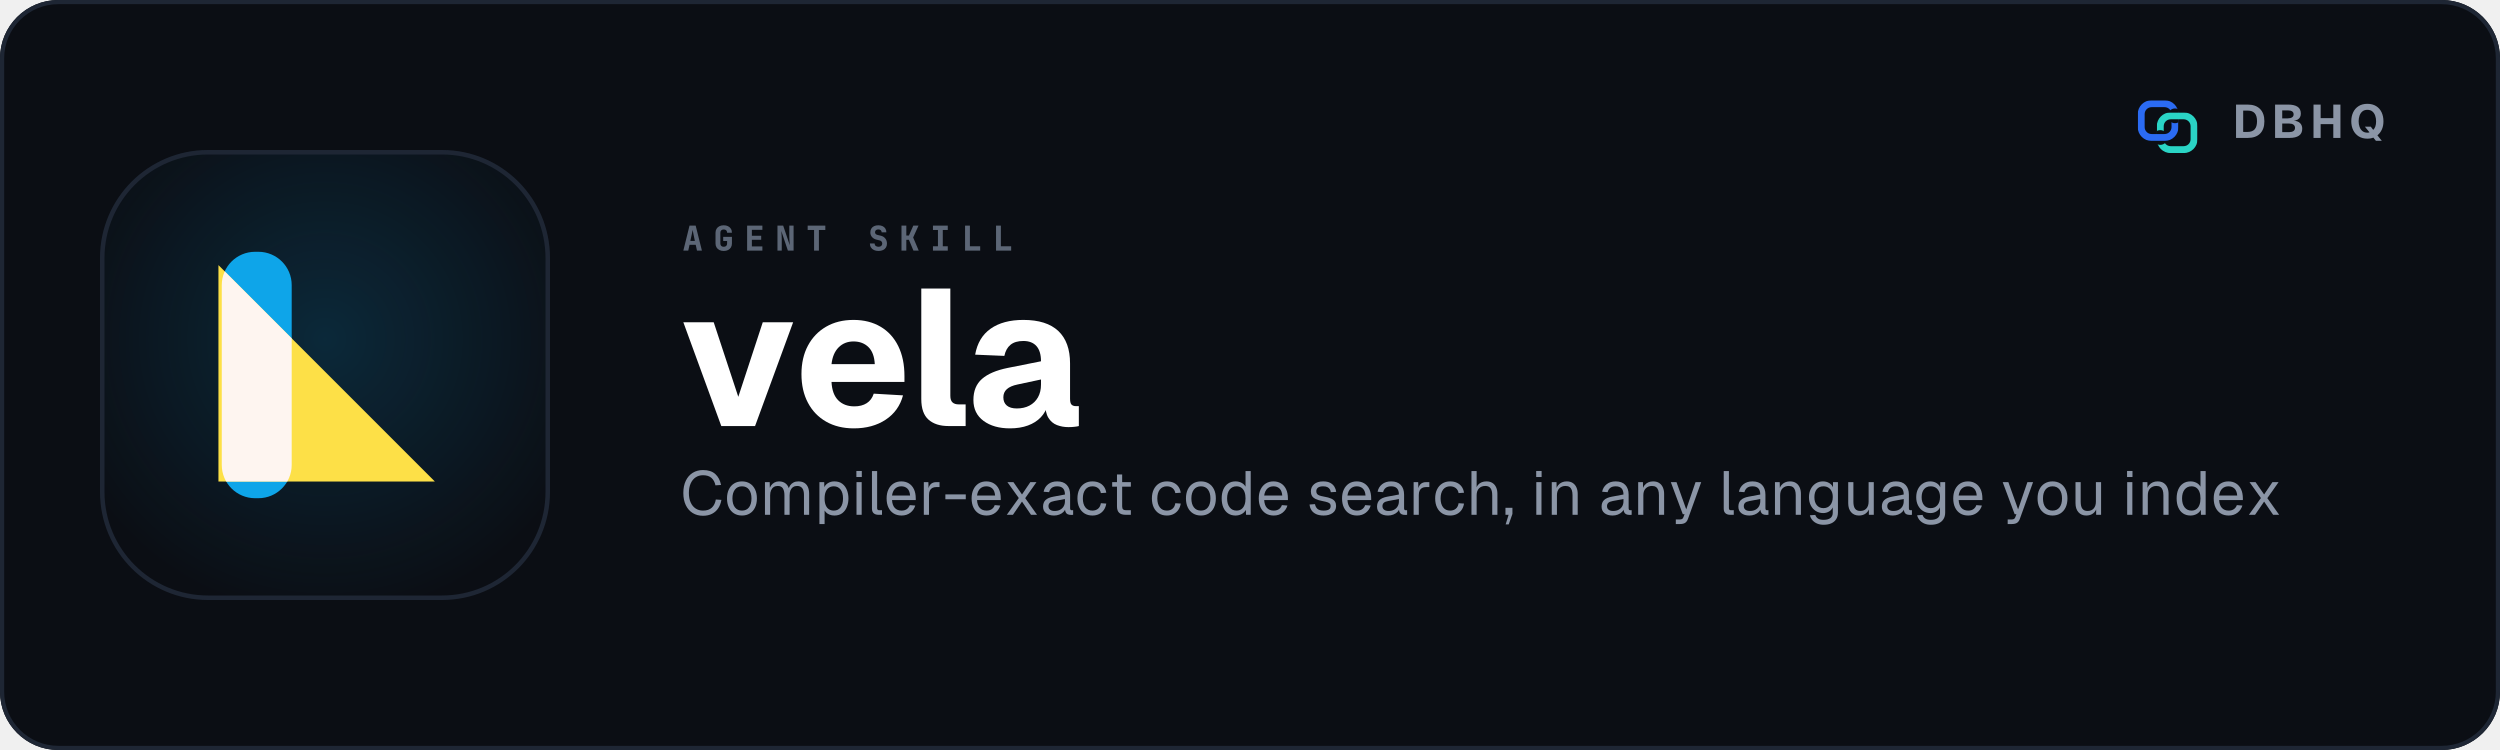
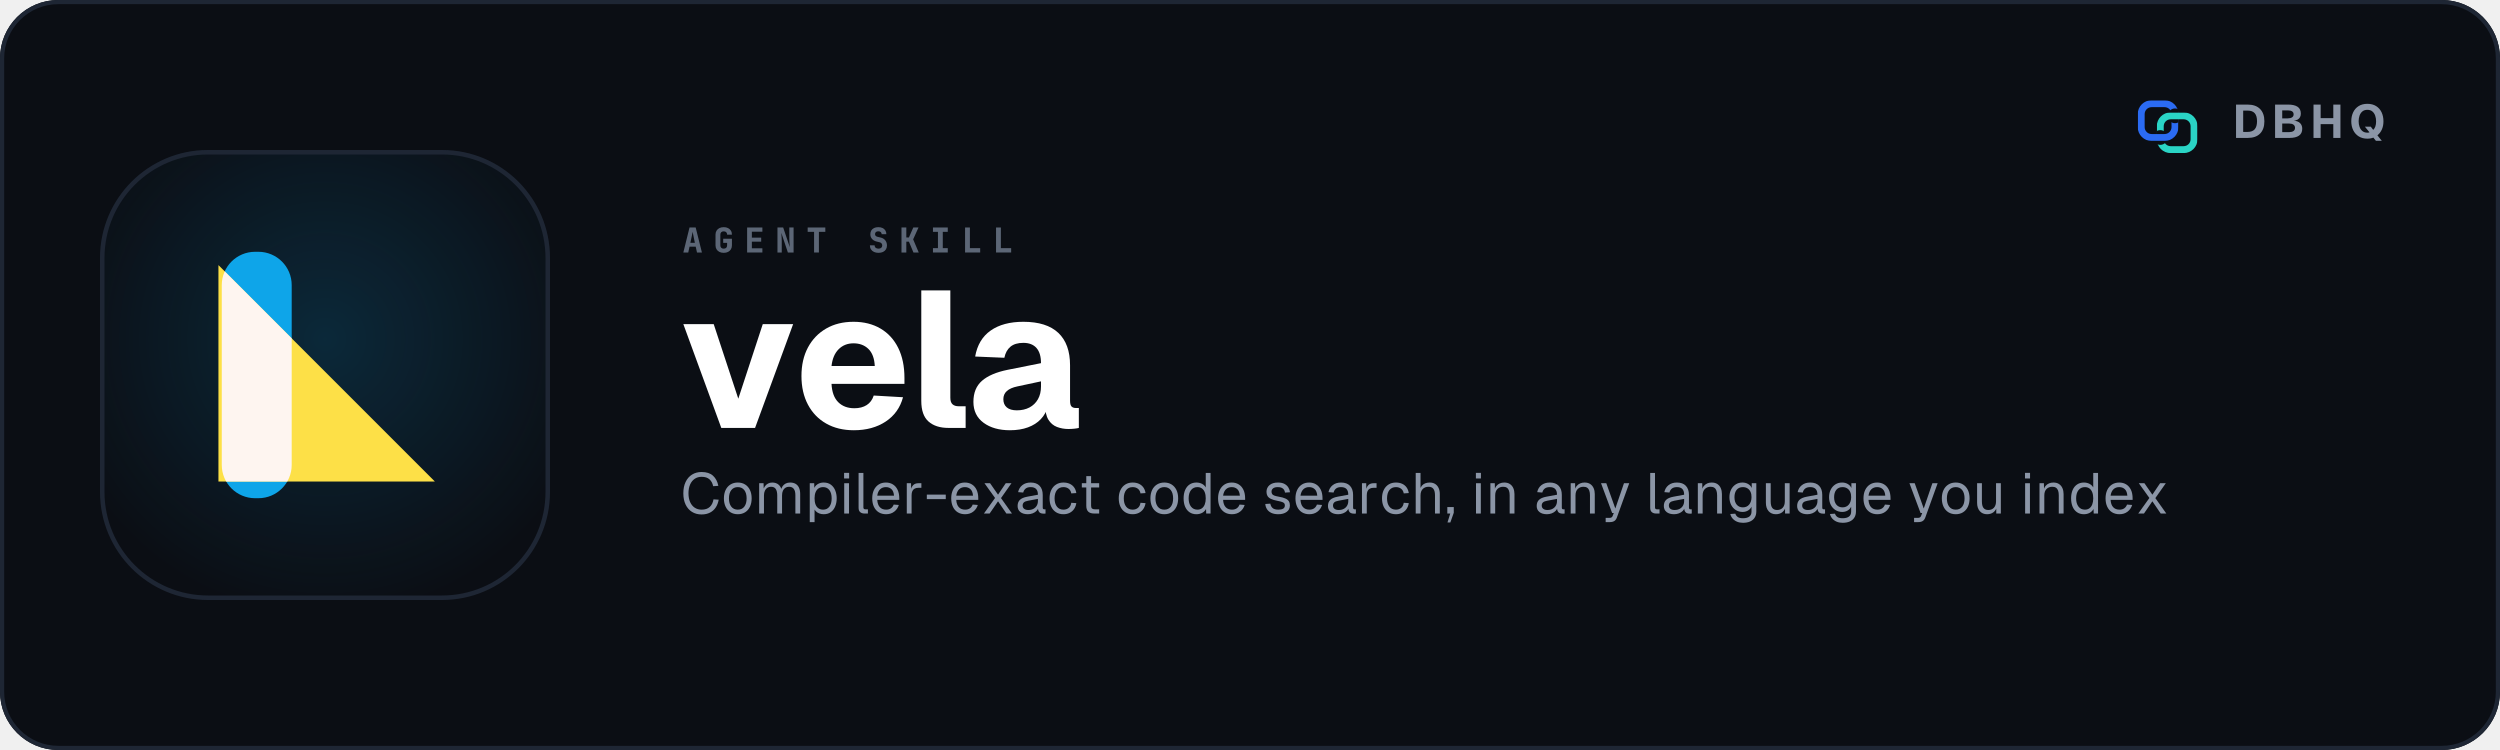
<svg xmlns="http://www.w3.org/2000/svg" viewBox="0 0 1200 360" width="1200" height="360">
  <path d="M28,0 H1172 A28,28 0 0 1 1200,28 V332 A28,28 0 0 1 1172,360 H28 A28,28 0 0 1 0,332 V28 A28,28 0 0 1 28,0 Z" fill="#0B0E14" />
  <path d="M28,1 H1172 A27,27 0 0 1 1199,28 V332 A27,27 0 0 1 1172,359 H28 A27,27 0 0 1 1,332 V28 A27,27 0 0 1 28,1 Z" fill="none" stroke="#1E2634" stroke-width="2" />
  <g transform="translate(48,72.0) scale(1.08)">
    <defs>
      <radialGradient id="bloom-872" cx="0.5" cy="0.42" r="0.62">
        <stop offset="0" stop-color="#0EA5E9" stop-opacity="0.174" />
        <stop offset="1" stop-color="#0EA5E9" stop-opacity="0" />
      </radialGradient>
    </defs>
    <path d="M48,0 H152 A48,48 0 0 1 200,48 V152 A48,48 0 0 1 152,200 H48 A48,48 0 0 1 0,152 V48 A48,48 0 0 1 48,0 Z" fill="#0B0E14" />
    <path d="M48,0 H152 A48,48 0 0 1 200,48 V152 A48,48 0 0 1 152,200 H48 A48,48 0 0 1 0,152 V48 A48,48 0 0 1 48,0 Z" fill="url(#bloom-872)" />
    <path d="M48,1 H152 A47,47 0 0 1 199,48 V152 A47,47 0 0 1 152,199 H48 A47,47 0 0 1 1,152 V48 A47,47 0 0 1 48,1 Z" fill="none" stroke="#1E2634" stroke-width="2" />
    <g transform="translate(26.0,26.0) scale(0.74)">
      <defs>
        <clipPath id="clip-872">
          <path d="M58,26 H60 A20,20 0 0 1 80,46 V154 A20,20 0 0 1 60,174 H58 A20,20 0 0 1 38,154 V46 A20,20 0 0 1 58,26 Z" fill="#000" />
        </clipPath>
      </defs>
      <g>
        <path d="M58,26 H60 A20,20 0 0 1 80,46 V154 A20,20 0 0 1 60,174 H58 A20,20 0 0 1 38,154 V46 A20,20 0 0 1 58,26 Z" fill="#0EA5E9" />
      </g>
      <path d="M36,34 L36,164 L166,164 Z" fill="#FDE047" />
      <g clip-path="url(#clip-872)">
        <path d="M36,34 L36,164 L166,164 Z" fill="#FEF5F0" />
      </g>
    </g>
  </g>
-   <g transform="translate(328,120.3)">
+   <g transform="translate(328,121.2)">
    <g fill="#5C6676" transform="translate(-0.473,0) scale(0.01644,-0.01644)">
      <g transform="translate(0.00,0)">
        <path d="M28.766 0 209.423 730H389.029L571.234 0H427.573L390.615 169.368H209.535L172.577 0ZM233.481 282.74H365.67L327.506 466.122Q319.151 508.038 311.425 546.367Q303.699 584.695 300 604.49Q296.301 584.695 289.425 546.791Q282.548 508.887 273.343 467.122Z" />
      </g>
      <g transform="translate(904.17,0)">
        <path d="M304.425 -10Q232.054 -10 178.034 17.123Q124.013 44.247 94.115 93.446Q64.218 142.644 64.218 208.494V521.506Q64.218 588.356 94.115 637.054Q124.013 685.753 178.034 712.877Q232.054 740 304.425 740Q376.795 740 430.316 712.801Q483.837 685.603 513.659 637.096Q543.481 588.59 543.481 521.506H402.519Q402.519 568.218 376.656 592.799Q350.793 617.381 303.842 617.381Q256.891 617.381 231.035 592.702Q205.18 568.023 205.18 521.657V208.494Q205.18 162.697 231.035 137.583Q256.891 112.468 303.842 112.468Q350.793 112.468 376.656 137.583Q402.519 162.697 402.519 208.494V281.314H288.494V401.535H543.481V208.494Q543.481 142.442 513.659 93.42Q483.837 44.397 430.316 17.199Q376.795 -10 304.425 -10Z" />
      </g>
      <g transform="translate(1808.33,0)">
        <path d="M83.013 0V730H528.494V607.23H221.276V433.891H493.494V316.519H221.276V122.77H528.494V0Z" />
      </g>
      <g transform="translate(2712.50,0)">
        <path d="M64.519 0V730H231.234L425.356 155.962Q422.506 191.154 418.732 237.847Q414.958 284.539 412.609 331.834Q410.26 379.129 410.26 413.43V730H535.481V0H368.766L176.494 574.038Q179.343 543.243 182.192 500.373Q185.042 457.503 187.391 413.181Q189.74 368.858 189.74 333.557V0Z" />
      </g>
      <g transform="translate(3616.67,0)">
        <path d="M229.519 0V602.984H42.26V730H557.74V602.984H370.481V0Z" />
      </g>
      <g transform="translate(4520.83,0)">
        <path d="" />
      </g>
      <g transform="translate(5425.00,0)">
        <path d="M302.301 -10Q226.356 -10 169.609 16.699Q112.862 43.397 81.814 92.596Q50.766 141.795 50.766 208.494H188.33Q188.33 164.481 219.261 138.475Q250.192 112.468 302.301 112.468Q353.26 112.468 382.191 137.851Q411.122 163.234 411.122 205.096Q411.122 238.054 392.293 263.76Q373.465 289.465 337.109 298.067L244.795 320.573Q161.356 340.573 112.513 397.17Q63.67 453.766 63.67 532.26Q63.67 596.205 91.793 642.753Q119.917 689.301 172.437 714.651Q224.958 740 296.151 740Q368.343 740 420.939 714.651Q473.535 689.301 502.659 642.828Q531.782 596.356 531.782 533.41H394.218Q394.218 573.218 367.862 596.224Q341.506 619.23 296.151 619.23Q251.644 619.23 226.289 596.649Q200.933 574.067 200.933 536.808Q200.933 506.151 219.46 486.569Q237.987 466.987 271.891 458.535L367.205 435.878Q451.247 416.728 500.24 354.433Q549.234 292.138 549.234 205.096Q549.234 140.247 519.186 91.548Q489.138 42.849 433.542 16.425Q377.946 -10 302.301 -10Z" />
      </g>
      <g transform="translate(6329.17,0)">
        <path d="M69.067 0V730H210.029V439.782H285.753L413.779 730H566.138L409.77 383.946L572.74 0H417.929L286.151 316.615H210.029V0Z" />
      </g>
      <g transform="translate(7233.33,0)">
        <path d="M83.766 0V127.016H229.368V602.984H83.766V730H516.234V602.984H370.632V127.016H516.234V0Z" />
      </g>
      <g transform="translate(8137.50,0)">
        <path d="M117.26 0V730H258.221V127.016H558.494V0Z" />
      </g>
      <g transform="translate(9041.67,0)">
        <path d="M117.26 0V730H258.221V127.016H558.494V0Z" />
      </g>
    </g>
  </g>
-   <g transform="translate(328,204.5)">
+   <g transform="translate(328,205.4)">
    <g fill="#FFFFFF" transform="translate(-1.934,0) scale(0.09296,-0.09296)">
      <g transform="translate(0.00,0)">
        <path d="M216.8 0 20.8 536H177.597L304.599 150.797L431 536H587.797L391.197 0Z" />
      </g>
      <g transform="translate(593.94,0)">
        <path d="M307.399 -12Q225.199 -12 164.4 22.6Q103.6 57.2 70.2 120.3Q36.8 183.4 36.8 268Q36.8 352.6 70.2 415.2Q103.6 477.8 164 512.9Q224.399 548 305.799 548Q385.599 548 444.898 513.1Q504.198 478.2 536.398 413.2Q568.598 348.2 568.598 258V227.6H191.998Q195.198 164.2 226.698 132.899Q258.198 101.599 309.799 101.599Q348 101.599 373.7 117.999Q399.4 134.399 410 167.2L561.198 158.4Q539.598 77.8 471.798 32.9Q403.999 -12 307.399 -12ZM191.998 319.6H415.4Q412.4 378.6 382.6 407.701Q352.8 436.801 305.799 436.801Q259.198 436.801 228.698 406.201Q198.198 375.6 191.998 319.6Z" />
      </g>
      <g transform="translate(1183.88,0)">
        <path d="M205.599 0Q140.4 0 103 33Q65.601 65.999 65.601 139.598V710H215.598V155.598Q215.598 132.398 226.798 122.098Q237.998 111.798 258.797 111.798H294.598V0Z" />
      </g>
      <g transform="translate(1481.82,0)">
        <path d="M225.4 -12Q141.6 -12 89.2 26.6Q36.8 65.2 36.8 134.4Q36.8 204.8 81.3 243.5Q125.8 282.2 213.4 300L385.801 334.4Q385.801 386.4 362.4 412.801Q339 439.201 294.599 439.201Q252.199 439.201 228.298 419.501Q204.398 399.801 196.598 362.2L45.8 368.6Q61.4 457.4 125.8 502.7Q190.2 548 294.599 548Q414.598 548 475.198 490.8Q535.798 433.6 535.798 323.6V141.199Q535.798 118.399 543.498 110.599Q551.198 102.799 566.198 102.799H581.198V0Q574.198 -2.2 558.598 -3.9Q542.999 -5.6 527.599 -5.6Q495.799 -5.6 468.199 5Q440.599 15.6 423.999 42.5Q407.4 69.4 407.4 118.4L419.8 108Q410.4 72.2 384.6 45Q358.8 17.8 318.5 2.9Q278.2 -12 225.4 -12ZM260.999 90.799Q298.399 90.799 326.3 105.599Q354.2 120.399 370 148.1Q385.801 175.8 385.801 214.4V240.401L264.198 214.4Q227.598 206.8 209.498 190.5Q191.398 174.2 191.398 148.4Q191.398 120.999 209.198 105.899Q226.998 90.799 260.999 90.799Z" />
      </g>
    </g>
  </g>
-   <g transform="translate(328,247.1)">
-     <g fill="#8B95A6" transform="translate(-1.331,0) scale(0.02958,-0.02958)">
+   <g transform="translate(328,246.5)">
+     <g fill="#8B95A6" transform="translate(-1.236,0) scale(0.02746,-0.02746)">
      <g transform="translate(0.00,0)">
        <path d="M364 -16Q269 -16 197.0 28.5Q125 73 85.0 156.0Q45 239 45 354Q45 469 85.0 552.5Q125 636 197.0 681.0Q269 726 364 726Q493 726 564.0 661.0Q635 596 657 484L566 478Q551 554 502.0 598.0Q453 642 364 642Q296 642 244.5 607.5Q193 573 164.0 508.5Q135 444 135 354Q135 264 164.0 200.0Q193 136 244.5 102.0Q296 68 364 68Q457 68 508.0 116.5Q559 165 572 248L663 242Q650 165 612.0 107.0Q574 49 511.5 16.5Q449 -16 364 -16Z" />
      </g>
-       <g transform="translate(709.76,0)">
+       <g transform="translate(710.28,0)">
        <path d="M287 -12Q214 -12 159.0 22.0Q104 56 74.0 118.5Q44 181 44 265Q44 350 74.0 412.0Q104 474 159.0 508.0Q214 542 287 542Q360 542 414.5 508.0Q469 474 499.0 412.0Q529 350 529 265Q529 181 499.0 118.5Q469 56 414.5 22.0Q360 -12 287 -12ZM287 68Q360 68 400.5 120.5Q441 173 441 265Q441 357 400.5 409.5Q360 462 287 462Q214 462 173.0 409.5Q132 357 132 265Q132 173 173.0 120.5Q214 68 287 68Z" />
      </g>
-       <g transform="translate(1289.52,0)">
+       <g transform="translate(1290.56,0)">
        <path d="M80 0V530H157L160 396L148 400Q157 444 179.5 475.5Q202 507 235.0 524.5Q268 542 308 542Q377 542 420.5 504.0Q464 466 475 398L459 399Q467 445 488.5 476.5Q510 508 544.0 525.0Q578 542 622 542Q679 542 718.0 518.5Q757 495 777.0 450.0Q797 405 797 341V0H713V323Q713 395 685.0 431.5Q657 468 602 468Q565 468 537.5 450.0Q510 432 495.0 398.5Q480 365 480 317V0H396V317Q396 388 371.0 428.0Q346 468 287 468Q250 468 222.5 450.0Q195 432 179.5 398.0Q164 364 164 317V0Z" />
      </g>
-       <g transform="translate(2173.29,0)">
+       <g transform="translate(2174.85,0)">
        <path d="M80 -150V530H158L160 416L148 422Q168 481 214.5 511.5Q261 542 322 542Q401 542 451.5 503.0Q502 464 526.5 401.0Q551 338 551 265Q551 192 526.5 129.0Q502 66 451.5 27.0Q401 -12 322 -12Q281 -12 245.5 2.0Q210 16 185.5 41.0Q161 66 152 100L164 114V-150ZM314 68Q383 68 423.0 120.0Q463 172 463 265Q463 358 423.0 410.0Q383 462 314 462Q268 462 234.5 440.0Q201 418 182.5 374.0Q164 330 164 265Q164 200 182.0 156.0Q200 112 234.0 90.0Q268 68 314 68Z" />
      </g>
-       <g transform="translate(2775.05,0)">
+       <g transform="translate(2777.13,0)">
        <path d="M80 0V530H164V0ZM78 613V711H166V613Z" />
      </g>
-       <g transform="translate(3025.81,0)">
+       <g transform="translate(3028.41,0)">
        <path d="M184 0Q138 0 109.0 24.0Q80 48 80 100V710H164V107Q164 91 172.5 82.5Q181 74 197 74H243V0Z" />
      </g>
-       <g transform="translate(3299.57,0)">
-         <path d="M287 -12Q212 -12 157.5 22.0Q103 56 73.5 118.5Q44 181 44 265Q44 349 73.5 411.0Q103 473 156.5 507.5Q210 542 283 542Q352 542 405.0 509.5Q458 477 487.5 415.0Q517 353 517 264V239H132Q137 154 177.5 111.0Q218 68 287 68Q339 68 372.5 92.5Q406 117 419 157L509 150Q488 79 429.5 33.5Q371 -12 287 -12ZM132 313H425Q419 390 380.5 426.0Q342 462 283 462Q222 462 182.5 424.5Q143 387 132 313Z" />
-       </g>
-       <g transform="translate(3867.33,0)">
+       <g transform="translate(3302.69,0)">
+         <path d="M287 -12Q212 -12 157.5 22.0Q103 56 73.5 118.5Q44 181 44 265Q44 349 73.5 411.0Q103 473 156.5 507.5Q210 542 283 542Q352 542 405.0 509.5Q458 477 487.5 415.0Q517 353 517 264V239H132Q137 154 177.5 111.0Q218 68 287 68Q339 68 372.5 92.5Q406 117 419 157L509 150Q488 79 429.5 33.5Q371 -12 287 -12ZM132 313H425Q419 390 380.5 426.0Q342 462 283 462Q222 462 182.5 424.5Q143 387 132 313Z" />
+       </g>
+       <g transform="translate(3870.97,0)">
        <path d="M80 0V530H154L158 396L150 399Q160 467 193.5 498.5Q227 530 283 530H335V450H284Q244 450 217.5 435.5Q191 421 177.5 392.5Q164 364 164 320V0Z" />
      </g>
-       <g transform="translate(4253.10,0)">
+       <g transform="translate(4257.26,0)">
        <path d="M44 252V331H375V252Z" />
      </g>
-       <g transform="translate(4678.86,0)">
-         <path d="M287 -12Q212 -12 157.5 22.0Q103 56 73.5 118.5Q44 181 44 265Q44 349 73.5 411.0Q103 473 156.5 507.5Q210 542 283 542Q352 542 405.0 509.5Q458 477 487.5 415.0Q517 353 517 264V239H132Q137 154 177.5 111.0Q218 68 287 68Q339 68 372.5 92.5Q406 117 419 157L509 150Q488 79 429.5 33.5Q371 -12 287 -12ZM132 313H425Q419 390 380.5 426.0Q342 462 283 462Q222 462 182.5 424.5Q143 387 132 313Z" />
-       </g>
-       <g transform="translate(5246.62,0)">
+       <g transform="translate(4683.54,0)">
+         <path d="M287 -12Q212 -12 157.5 22.0Q103 56 73.5 118.5Q44 181 44 265Q44 349 73.5 411.0Q103 473 156.5 507.5Q210 542 283 542Q352 542 405.0 509.5Q458 477 487.5 415.0Q517 353 517 264V239H132Q137 154 177.5 111.0Q218 68 287 68Q339 68 372.5 92.5Q406 117 419 157L509 150Q488 79 429.5 33.5Q371 -12 287 -12ZM132 313H425Q419 390 380.5 426.0Q342 462 283 462Q222 462 182.5 424.5Q143 387 132 313Z" />
+       </g>
+       <g transform="translate(5251.82,0)">
        <path d="M47 0 242 272 57 530H155L294 330L429 530H529L346 270L538 0H440L294 214L147 0Z" />
      </g>
-       <g transform="translate(5838.38,0)">
-         <path d="M223 -12Q141 -12 92.5 26.0Q44 64 44 132Q44 200 84.0 239.0Q124 278 211 294L399 329Q399 396 367.5 429.0Q336 462 273 462Q218 462 186.0 437.5Q154 413 142 367L53 374Q68 449 125.5 495.5Q183 542 273 542Q375 542 429.0 484.5Q483 427 483 326V107Q483 89 489.5 81.5Q496 74 511 74H532V0Q528 -1 519.0 -1.5Q510 -2 500 -2Q464 -2 441.5 9.5Q419 21 409.0 45.5Q399 70 399 110L409 108Q402 74 375.0 46.5Q348 19 308.0 3.5Q268 -12 223 -12ZM231 62Q284 62 321.5 82.5Q359 103 379.0 138.5Q399 174 399 218V256L227 224Q173 214 152.5 193.5Q132 173 132 140Q132 103 158.5 82.5Q185 62 231 62Z" />
-       </g>
-       <g transform="translate(6396.14,0)">
+       <g transform="translate(5844.10,0)">
+         <path d="M223 -12Q141 -12 92.5 26.0Q44 64 44 132Q44 200 84.0 239.0Q124 278 211 294L399 329Q399 396 367.5 429.0Q336 462 273 462Q218 462 186.0 437.5Q154 413 142 367L53 374Q68 449 125.5 495.5Q183 542 273 542Q375 542 429.0 484.5Q483 427 483 326V107Q483 89 489.5 81.5Q496 74 511 74H532V0Q528 -1 519.0 -1.5Q510 -2 500 -2Q464 -2 441.5 9.5Q419 21 409.0 45.5Q399 70 399 110L409 108Q402 74 375.0 46.5Q348 19 308.0 3.5Q268 -12 223 -12ZM231 62Q284 62 321.5 82.5Q359 103 379.0 138.5Q399 174 399 218V256L227 224Q173 214 152.5 193.5Q132 173 132 140Q132 103 158.5 82.5Q185 62 231 62Z" />
+       </g>
+       <g transform="translate(6402.38,0)">
        <path d="M287 -12Q213 -12 158.5 22.0Q104 56 74.0 118.5Q44 181 44 265Q44 349 74.0 411.0Q104 473 158.5 507.5Q213 542 287 542Q348 542 395.5 520.5Q443 499 473.0 458.0Q503 417 512 358L424 352Q415 405 378.0 433.5Q341 462 287 462Q214 462 173.0 409.5Q132 357 132 265Q132 173 173.0 120.5Q214 68 287 68Q341 68 378.0 98.0Q415 128 424 188L512 182Q503 123 473.0 79.5Q443 36 395.5 12.0Q348 -12 287 -12Z" />
      </g>
-       <g transform="translate(6948.90,0)">
+       <g transform="translate(6955.67,0)">
        <path d="M274 0Q202 0 167.5 33.0Q133 66 133 136V654H217V138Q217 102 233.0 88.0Q249 74 282 74H358V0ZM55 456V530H358V456Z" />
      </g>
-       <g transform="translate(7347.67,0)">
-         <path d="" />
-       </g>
-       <g transform="translate(7604.43,0)">
+       <g transform="translate(7354.95,0)">
+         <path d="" />
+       </g>
+       <g transform="translate(7612.23,0)">
        <path d="M287 -12Q213 -12 158.5 22.0Q104 56 74.0 118.5Q44 181 44 265Q44 349 74.0 411.0Q104 473 158.5 507.5Q213 542 287 542Q348 542 395.5 520.5Q443 499 473.0 458.0Q503 417 512 358L424 352Q415 405 378.0 433.5Q341 462 287 462Q214 462 173.0 409.5Q132 357 132 265Q132 173 173.0 120.5Q214 68 287 68Q341 68 378.0 98.0Q415 128 424 188L512 182Q503 123 473.0 79.5Q443 36 395.5 12.0Q348 -12 287 -12Z" />
      </g>
-       <g transform="translate(8157.19,0)">
+       <g transform="translate(8165.51,0)">
        <path d="M287 -12Q214 -12 159.0 22.0Q104 56 74.0 118.5Q44 181 44 265Q44 350 74.0 412.0Q104 474 159.0 508.0Q214 542 287 542Q360 542 414.5 508.0Q469 474 499.0 412.0Q529 350 529 265Q529 181 499.0 118.5Q469 56 414.5 22.0Q360 -12 287 -12ZM287 68Q360 68 400.5 120.5Q441 173 441 265Q441 357 400.5 409.5Q360 462 287 462Q214 462 173.0 409.5Q132 357 132 265Q132 173 173.0 120.5Q214 68 287 68Z" />
      </g>
-       <g transform="translate(8736.95,0)">
+       <g transform="translate(8745.79,0)">
        <path d="M268 -12Q199 -12 148.5 22.0Q98 56 71.0 118.0Q44 180 44 265Q44 350 71.0 412.0Q98 474 148.5 508.0Q199 542 268 542Q321 542 365.0 519.5Q409 497 431 456V710H515V0H439L436 80Q414 37 369.0 12.5Q324 -12 268 -12ZM285 68Q332 68 364.5 92.0Q397 116 414.0 160.5Q431 205 431 265Q431 327 414.0 371.0Q397 415 364.5 438.5Q332 462 285 462Q215 462 173.5 409.5Q132 357 132 265Q132 174 173.5 121.0Q215 68 285 68Z" />
      </g>
-       <g transform="translate(9338.71,0)">
-         <path d="M287 -12Q212 -12 157.5 22.0Q103 56 73.5 118.5Q44 181 44 265Q44 349 73.5 411.0Q103 473 156.5 507.5Q210 542 283 542Q352 542 405.0 509.5Q458 477 487.5 415.0Q517 353 517 264V239H132Q137 154 177.5 111.0Q218 68 287 68Q339 68 372.5 92.5Q406 117 419 157L509 150Q488 79 429.5 33.5Q371 -12 287 -12ZM132 313H425Q419 390 380.5 426.0Q342 462 283 462Q222 462 182.5 424.5Q143 387 132 313Z" />
-       </g>
-       <g transform="translate(9906.48,0)">
-         <path d="" />
-       </g>
-       <g transform="translate(10163.24,0)">
+       <g transform="translate(9348.08,0)">
+         <path d="M287 -12Q212 -12 157.5 22.0Q103 56 73.5 118.5Q44 181 44 265Q44 349 73.5 411.0Q103 473 156.5 507.5Q210 542 283 542Q352 542 405.0 509.5Q458 477 487.5 415.0Q517 353 517 264V239H132Q137 154 177.5 111.0Q218 68 287 68Q339 68 372.5 92.5Q406 117 419 157L509 150Q488 79 429.5 33.5Q371 -12 287 -12ZM132 313H425Q419 390 380.5 426.0Q342 462 283 462Q222 462 182.5 424.5Q143 387 132 313Z" />
+       </g>
+       <g transform="translate(9916.36,0)">
+         <path d="" />
+       </g>
+       <g transform="translate(10173.64,0)">
        <path d="M273 -12Q200 -12 150.5 11.0Q101 34 74.5 74.5Q48 115 44 167L132 173Q140 125 171.5 96.5Q203 68 273 68Q327 68 356.5 85.5Q386 103 386 142Q386 163 376.5 177.0Q367 191 339.0 201.5Q311 212 257 222Q183 236 141.0 257.0Q99 278 82.0 308.0Q65 338 65 380Q65 451 117.5 496.5Q170 542 266 542Q336 542 380.5 517.5Q425 493 448.0 454.0Q471 415 476 372L388 366Q386 391 373.0 413.0Q360 435 334.0 448.5Q308 462 264 462Q207 462 180.0 440.0Q153 418 153 384Q153 358 163.5 341.5Q174 325 200.5 314.5Q227 304 273 296Q351 283 395.0 263.0Q439 243 456.5 213.5Q474 184 474 142Q474 69 417.5 28.5Q361 -12 273 -12Z" />
      </g>
-       <g transform="translate(10690.00,0)">
-         <path d="M287 -12Q212 -12 157.5 22.0Q103 56 73.5 118.5Q44 181 44 265Q44 349 73.5 411.0Q103 473 156.5 507.5Q210 542 283 542Q352 542 405.0 509.5Q458 477 487.5 415.0Q517 353 517 264V239H132Q137 154 177.5 111.0Q218 68 287 68Q339 68 372.5 92.5Q406 117 419 157L509 150Q488 79 429.5 33.5Q371 -12 287 -12ZM132 313H425Q419 390 380.5 426.0Q342 462 283 462Q222 462 182.5 424.5Q143 387 132 313Z" />
-       </g>
-       <g transform="translate(11257.76,0)">
-         <path d="M223 -12Q141 -12 92.5 26.0Q44 64 44 132Q44 200 84.0 239.0Q124 278 211 294L399 329Q399 396 367.5 429.0Q336 462 273 462Q218 462 186.0 437.5Q154 413 142 367L53 374Q68 449 125.5 495.5Q183 542 273 542Q375 542 429.0 484.5Q483 427 483 326V107Q483 89 489.5 81.5Q496 74 511 74H532V0Q528 -1 519.0 -1.5Q510 -2 500 -2Q464 -2 441.5 9.5Q419 21 409.0 45.5Q399 70 399 110L409 108Q402 74 375.0 46.5Q348 19 308.0 3.5Q268 -12 223 -12ZM231 62Q284 62 321.5 82.5Q359 103 379.0 138.5Q399 174 399 218V256L227 224Q173 214 152.5 193.5Q132 173 132 140Q132 103 158.5 82.5Q185 62 231 62Z" />
-       </g>
-       <g transform="translate(11815.52,0)">
+       <g transform="translate(10700.92,0)">
+         <path d="M287 -12Q212 -12 157.5 22.0Q103 56 73.5 118.5Q44 181 44 265Q44 349 73.5 411.0Q103 473 156.5 507.5Q210 542 283 542Q352 542 405.0 509.5Q458 477 487.5 415.0Q517 353 517 264V239H132Q137 154 177.5 111.0Q218 68 287 68Q339 68 372.5 92.5Q406 117 419 157L509 150Q488 79 429.5 33.5Q371 -12 287 -12ZM132 313H425Q419 390 380.5 426.0Q342 462 283 462Q222 462 182.5 424.5Q143 387 132 313Z" />
+       </g>
+       <g transform="translate(11269.21,0)">
+         <path d="M223 -12Q141 -12 92.5 26.0Q44 64 44 132Q44 200 84.0 239.0Q124 278 211 294L399 329Q399 396 367.5 429.0Q336 462 273 462Q218 462 186.0 437.5Q154 413 142 367L53 374Q68 449 125.5 495.5Q183 542 273 542Q375 542 429.0 484.5Q483 427 483 326V107Q483 89 489.5 81.5Q496 74 511 74H532V0Q528 -1 519.0 -1.5Q510 -2 500 -2Q464 -2 441.5 9.5Q419 21 409.0 45.5Q399 70 399 110L409 108Q402 74 375.0 46.5Q348 19 308.0 3.5Q268 -12 223 -12ZM231 62Q284 62 321.5 82.5Q359 103 379.0 138.5Q399 174 399 218V256L227 224Q173 214 152.5 193.5Q132 173 132 140Q132 103 158.5 82.5Q185 62 231 62Z" />
+       </g>
+       <g transform="translate(11827.49,0)">
        <path d="M80 0V530H154L158 396L150 399Q160 467 193.5 498.5Q227 530 283 530H335V450H284Q244 450 217.5 435.5Q191 421 177.5 392.5Q164 364 164 320V0Z" />
      </g>
-       <g transform="translate(12201.29,0)">
+       <g transform="translate(12213.77,0)">
        <path d="M287 -12Q213 -12 158.5 22.0Q104 56 74.0 118.5Q44 181 44 265Q44 349 74.0 411.0Q104 473 158.5 507.5Q213 542 287 542Q348 542 395.5 520.5Q443 499 473.0 458.0Q503 417 512 358L424 352Q415 405 378.0 433.5Q341 462 287 462Q214 462 173.0 409.5Q132 357 132 265Q132 173 173.0 120.5Q214 68 287 68Q341 68 378.0 98.0Q415 128 424 188L512 182Q503 123 473.0 79.5Q443 36 395.5 12.0Q348 -12 287 -12Z" />
      </g>
-       <g transform="translate(12754.05,0)">
+       <g transform="translate(12767.05,0)">
        <path d="M80 0V710H164V413L154 415Q164 459 188.0 487.0Q212 515 247.0 528.5Q282 542 324 542Q381 542 420.5 516.5Q460 491 480.5 445.5Q501 400 501 341V0H417V317Q417 394 389.5 431.0Q362 468 306 468Q242 468 203.0 429.0Q164 390 164 316V0Z" />
      </g>
-       <g transform="translate(13341.81,0)">
+       <g transform="translate(13355.33,0)">
        <path d="M47 -156 95 0H44V113H157V14L97 -156Z" />
      </g>
-       <g transform="translate(13549.57,0)">
-         <path d="" />
-       </g>
-       <g transform="translate(13806.33,0)">
+       <g transform="translate(13563.62,0)">
+         <path d="" />
+       </g>
+       <g transform="translate(13820.90,0)">
        <path d="M80 0V530H164V0ZM78 613V711H166V613Z" />
      </g>
-       <g transform="translate(14057.10,0)">
-         <path d="M80 0V530H157L160 395L150 404Q160 451 185.0 481.5Q210 512 245.5 527.0Q281 542 322 542Q383 542 422.5 515.0Q462 488 481.5 442.5Q501 397 501 341V0H417V317Q417 366 405.5 399.5Q394 433 369.0 450.5Q344 468 304 468Q243 468 203.5 429.5Q164 391 164 317V0Z" />
-       </g>
-       <g transform="translate(14644.86,0)">
-         <path d="" />
-       </g>
-       <g transform="translate(14901.62,0)">
-         <path d="M223 -12Q141 -12 92.5 26.0Q44 64 44 132Q44 200 84.0 239.0Q124 278 211 294L399 329Q399 396 367.5 429.0Q336 462 273 462Q218 462 186.0 437.5Q154 413 142 367L53 374Q68 449 125.5 495.5Q183 542 273 542Q375 542 429.0 484.5Q483 427 483 326V107Q483 89 489.5 81.5Q496 74 511 74H532V0Q528 -1 519.0 -1.5Q510 -2 500 -2Q464 -2 441.5 9.5Q419 21 409.0 45.5Q399 70 399 110L409 108Q402 74 375.0 46.5Q348 19 308.0 3.5Q268 -12 223 -12ZM231 62Q284 62 321.5 82.5Q359 103 379.0 138.5Q399 174 399 218V256L227 224Q173 214 152.5 193.5Q132 173 132 140Q132 103 158.5 82.5Q185 62 231 62Z" />
-       </g>
-       <g transform="translate(15459.38,0)">
-         <path d="M80 0V530H157L160 395L150 404Q160 451 185.0 481.5Q210 512 245.5 527.0Q281 542 322 542Q383 542 422.5 515.0Q462 488 481.5 442.5Q501 397 501 341V0H417V317Q417 366 405.5 399.5Q394 433 369.0 450.5Q344 468 304 468Q243 468 203.5 429.5Q164 391 164 317V0Z" />
-       </g>
-       <g transform="translate(16047.14,0)">
+       <g transform="translate(14072.18,0)">
+         <path d="M80 0V530H157L160 395L150 404Q160 451 185.0 481.5Q210 512 245.5 527.0Q281 542 322 542Q383 542 422.5 515.0Q462 488 481.5 442.5Q501 397 501 341V0H417V317Q417 366 405.5 399.5Q394 433 369.0 450.5Q344 468 304 468Q243 468 203.5 429.5Q164 391 164 317V0Z" />
+       </g>
+       <g transform="translate(14660.46,0)">
+         <path d="" />
+       </g>
+       <g transform="translate(14917.74,0)">
+         <path d="M223 -12Q141 -12 92.5 26.0Q44 64 44 132Q44 200 84.0 239.0Q124 278 211 294L399 329Q399 396 367.5 429.0Q336 462 273 462Q218 462 186.0 437.5Q154 413 142 367L53 374Q68 449 125.5 495.5Q183 542 273 542Q375 542 429.0 484.5Q483 427 483 326V107Q483 89 489.5 81.5Q496 74 511 74H532V0Q528 -1 519.0 -1.5Q510 -2 500 -2Q464 -2 441.5 9.5Q419 21 409.0 45.5Q399 70 399 110L409 108Q402 74 375.0 46.5Q348 19 308.0 3.5Q268 -12 223 -12ZM231 62Q284 62 321.5 82.5Q359 103 379.0 138.5Q399 174 399 218V256L227 224Q173 214 152.5 193.5Q132 173 132 140Q132 103 158.5 82.5Q185 62 231 62Z" />
+       </g>
+       <g transform="translate(15476.03,0)">
+         <path d="M80 0V530H157L160 395L150 404Q160 451 185.0 481.5Q210 512 245.5 527.0Q281 542 322 542Q383 542 422.5 515.0Q462 488 481.5 442.5Q501 397 501 341V0H417V317Q417 366 405.5 399.5Q394 433 369.0 450.5Q344 468 304 468Q243 468 203.5 429.5Q164 391 164 317V0Z" />
+       </g>
+       <g transform="translate(16064.31,0)">
        <path d="M103 -150V-76H164Q192 -76 205.5 -67.5Q219 -59 226 -40L245 10H216L22 530H114L272 88L423 530H515L300 -67Q285 -110 255.0 -130.0Q225 -150 172 -150Z" />
      </g>
-       <g transform="translate(16590.90,0)">
-         <path d="" />
-       </g>
-       <g transform="translate(16847.67,0)">
+       <g transform="translate(16608.59,0)">
+         <path d="" />
+       </g>
+       <g transform="translate(16865.87,0)">
        <path d="M184 0Q138 0 109.0 24.0Q80 48 80 100V710H164V107Q164 91 172.5 82.5Q181 74 197 74H243V0Z" />
      </g>
-       <g transform="translate(17121.43,0)">
-         <path d="M223 -12Q141 -12 92.5 26.0Q44 64 44 132Q44 200 84.0 239.0Q124 278 211 294L399 329Q399 396 367.5 429.0Q336 462 273 462Q218 462 186.0 437.5Q154 413 142 367L53 374Q68 449 125.5 495.5Q183 542 273 542Q375 542 429.0 484.5Q483 427 483 326V107Q483 89 489.5 81.5Q496 74 511 74H532V0Q528 -1 519.0 -1.5Q510 -2 500 -2Q464 -2 441.5 9.5Q419 21 409.0 45.5Q399 70 399 110L409 108Q402 74 375.0 46.5Q348 19 308.0 3.5Q268 -12 223 -12ZM231 62Q284 62 321.5 82.5Q359 103 379.0 138.5Q399 174 399 218V256L227 224Q173 214 152.5 193.5Q132 173 132 140Q132 103 158.5 82.5Q185 62 231 62Z" />
-       </g>
-       <g transform="translate(17679.19,0)">
-         <path d="M80 0V530H157L160 395L150 404Q160 451 185.0 481.5Q210 512 245.5 527.0Q281 542 322 542Q383 542 422.5 515.0Q462 488 481.5 442.5Q501 397 501 341V0H417V317Q417 366 405.5 399.5Q394 433 369.0 450.5Q344 468 304 468Q243 468 203.5 429.5Q164 391 164 317V0Z" />
-       </g>
-       <g transform="translate(18266.95,0)">
+       <g transform="translate(17140.15,0)">
+         <path d="M223 -12Q141 -12 92.5 26.0Q44 64 44 132Q44 200 84.0 239.0Q124 278 211 294L399 329Q399 396 367.5 429.0Q336 462 273 462Q218 462 186.0 437.5Q154 413 142 367L53 374Q68 449 125.5 495.5Q183 542 273 542Q375 542 429.0 484.5Q483 427 483 326V107Q483 89 489.5 81.5Q496 74 511 74H532V0Q528 -1 519.0 -1.5Q510 -2 500 -2Q464 -2 441.5 9.5Q419 21 409.0 45.5Q399 70 399 110L409 108Q402 74 375.0 46.5Q348 19 308.0 3.5Q268 -12 223 -12ZM231 62Q284 62 321.5 82.5Q359 103 379.0 138.5Q399 174 399 218V256L227 224Q173 214 152.5 193.5Q132 173 132 140Q132 103 158.5 82.5Q185 62 231 62Z" />
+       </g>
+       <g transform="translate(17698.44,0)">
+         <path d="M80 0V530H157L160 395L150 404Q160 451 185.0 481.5Q210 512 245.5 527.0Q281 542 322 542Q383 542 422.5 515.0Q462 488 481.5 442.5Q501 397 501 341V0H417V317Q417 366 405.5 399.5Q394 433 369.0 450.5Q344 468 304 468Q243 468 203.5 429.5Q164 391 164 317V0Z" />
+       </g>
+       <g transform="translate(18286.72,0)">
        <path d="M281 -162Q224 -162 178.0 -143.0Q132 -124 101.0 -89.0Q70 -54 59 -8L147 -2Q159 -39 189.5 -60.5Q220 -82 281 -82Q353 -82 391.5 -53.0Q430 -24 430 34V120Q411 78 369.0 53.0Q327 28 275 28Q208 28 155.5 61.0Q103 94 73.5 152.0Q44 210 44 285Q44 361 73.0 418.5Q102 476 153.5 509.0Q205 542 271 542Q327 542 371.5 516.0Q416 490 434 446V530H514V36Q514 -26 486.0 -70.5Q458 -115 406.0 -138.5Q354 -162 281 -162ZM279 108Q347 108 388.0 155.5Q429 203 430 285Q431 340 412.5 379.5Q394 419 359.5 440.5Q325 462 279 462Q209 462 170.5 414.5Q132 367 132 285Q132 203 171.5 155.5Q211 108 279 108Z" />
      </g>
-       <g transform="translate(18867.71,0)">
+       <g transform="translate(18888.00,0)">
        <path d="M254 -12Q175 -12 127.5 41.5Q80 95 80 189V530H164V212Q164 135 191.5 98.5Q219 62 276 62Q339 62 375.0 102.5Q411 143 411 214V530H495V0H415V131L428 124Q412 59 367.0 23.5Q322 -12 254 -12Z" />
      </g>
-       <g transform="translate(19449.48,0)">
-         <path d="M223 -12Q141 -12 92.5 26.0Q44 64 44 132Q44 200 84.0 239.0Q124 278 211 294L399 329Q399 396 367.5 429.0Q336 462 273 462Q218 462 186.0 437.5Q154 413 142 367L53 374Q68 449 125.5 495.5Q183 542 273 542Q375 542 429.0 484.5Q483 427 483 326V107Q483 89 489.5 81.5Q496 74 511 74H532V0Q528 -1 519.0 -1.5Q510 -2 500 -2Q464 -2 441.5 9.5Q419 21 409.0 45.5Q399 70 399 110L409 108Q402 74 375.0 46.5Q348 19 308.0 3.5Q268 -12 223 -12ZM231 62Q284 62 321.5 82.5Q359 103 379.0 138.5Q399 174 399 218V256L227 224Q173 214 152.5 193.5Q132 173 132 140Q132 103 158.5 82.5Q185 62 231 62Z" />
-       </g>
-       <g transform="translate(20007.24,0)">
+       <g transform="translate(19470.28,0)">
+         <path d="M223 -12Q141 -12 92.5 26.0Q44 64 44 132Q44 200 84.0 239.0Q124 278 211 294L399 329Q399 396 367.5 429.0Q336 462 273 462Q218 462 186.0 437.5Q154 413 142 367L53 374Q68 449 125.5 495.5Q183 542 273 542Q375 542 429.0 484.5Q483 427 483 326V107Q483 89 489.5 81.5Q496 74 511 74H532V0Q528 -1 519.0 -1.5Q510 -2 500 -2Q464 -2 441.5 9.5Q419 21 409.0 45.5Q399 70 399 110L409 108Q402 74 375.0 46.5Q348 19 308.0 3.5Q268 -12 223 -12ZM231 62Q284 62 321.5 82.5Q359 103 379.0 138.5Q399 174 399 218V256L227 224Q173 214 152.5 193.5Q132 173 132 140Q132 103 158.5 82.5Q185 62 231 62Z" />
+       </g>
+       <g transform="translate(20028.56,0)">
        <path d="M281 -162Q224 -162 178.0 -143.0Q132 -124 101.0 -89.0Q70 -54 59 -8L147 -2Q159 -39 189.5 -60.5Q220 -82 281 -82Q353 -82 391.5 -53.0Q430 -24 430 34V120Q411 78 369.0 53.0Q327 28 275 28Q208 28 155.5 61.0Q103 94 73.5 152.0Q44 210 44 285Q44 361 73.0 418.5Q102 476 153.5 509.0Q205 542 271 542Q327 542 371.5 516.0Q416 490 434 446V530H514V36Q514 -26 486.0 -70.5Q458 -115 406.0 -138.5Q354 -162 281 -162ZM279 108Q347 108 388.0 155.5Q429 203 430 285Q431 340 412.5 379.5Q394 419 359.5 440.5Q325 462 279 462Q209 462 170.5 414.5Q132 367 132 285Q132 203 171.5 155.5Q211 108 279 108Z" />
      </g>
-       <g transform="translate(20608.00,0)">
-         <path d="M287 -12Q212 -12 157.5 22.0Q103 56 73.5 118.5Q44 181 44 265Q44 349 73.5 411.0Q103 473 156.5 507.5Q210 542 283 542Q352 542 405.0 509.5Q458 477 487.5 415.0Q517 353 517 264V239H132Q137 154 177.5 111.0Q218 68 287 68Q339 68 372.5 92.5Q406 117 419 157L509 150Q488 79 429.5 33.5Q371 -12 287 -12ZM132 313H425Q419 390 380.5 426.0Q342 462 283 462Q222 462 182.5 424.5Q143 387 132 313Z" />
-       </g>
-       <g transform="translate(21175.76,0)">
-         <path d="" />
-       </g>
-       <g transform="translate(21432.52,0)">
+       <g transform="translate(20629.85,0)">
+         <path d="M287 -12Q212 -12 157.5 22.0Q103 56 73.5 118.5Q44 181 44 265Q44 349 73.5 411.0Q103 473 156.5 507.5Q210 542 283 542Q352 542 405.0 509.5Q458 477 487.5 415.0Q517 353 517 264V239H132Q137 154 177.5 111.0Q218 68 287 68Q339 68 372.5 92.5Q406 117 419 157L509 150Q488 79 429.5 33.5Q371 -12 287 -12ZM132 313H425Q419 390 380.5 426.0Q342 462 283 462Q222 462 182.5 424.5Q143 387 132 313Z" />
+       </g>
+       <g transform="translate(21198.13,0)">
+         <path d="" />
+       </g>
+       <g transform="translate(21455.41,0)">
        <path d="M103 -150V-76H164Q192 -76 205.5 -67.5Q219 -59 226 -40L245 10H216L22 530H114L272 88L423 530H515L300 -67Q285 -110 255.0 -130.0Q225 -150 172 -150Z" />
      </g>
-       <g transform="translate(21976.29,0)">
+       <g transform="translate(21999.69,0)">
        <path d="M287 -12Q214 -12 159.0 22.0Q104 56 74.0 118.5Q44 181 44 265Q44 350 74.0 412.0Q104 474 159.0 508.0Q214 542 287 542Q360 542 414.5 508.0Q469 474 499.0 412.0Q529 350 529 265Q529 181 499.0 118.5Q469 56 414.5 22.0Q360 -12 287 -12ZM287 68Q360 68 400.5 120.5Q441 173 441 265Q441 357 400.5 409.5Q360 462 287 462Q214 462 173.0 409.5Q132 357 132 265Q132 173 173.0 120.5Q214 68 287 68Z" />
      </g>
-       <g transform="translate(22556.05,0)">
+       <g transform="translate(22579.97,0)">
        <path d="M254 -12Q175 -12 127.5 41.5Q80 95 80 189V530H164V212Q164 135 191.5 98.5Q219 62 276 62Q339 62 375.0 102.5Q411 143 411 214V530H495V0H415V131L428 124Q412 59 367.0 23.5Q322 -12 254 -12Z" />
      </g>
-       <g transform="translate(23137.81,0)">
-         <path d="" />
-       </g>
-       <g transform="translate(23394.57,0)">
+       <g transform="translate(23162.26,0)">
+         <path d="" />
+       </g>
+       <g transform="translate(23419.54,0)">
        <path d="M80 0V530H164V0ZM78 613V711H166V613Z" />
      </g>
-       <g transform="translate(23645.33,0)">
-         <path d="M80 0V530H157L160 395L150 404Q160 451 185.0 481.5Q210 512 245.5 527.0Q281 542 322 542Q383 542 422.5 515.0Q462 488 481.5 442.5Q501 397 501 341V0H417V317Q417 366 405.5 399.5Q394 433 369.0 450.5Q344 468 304 468Q243 468 203.5 429.5Q164 391 164 317V0Z" />
-       </g>
-       <g transform="translate(24233.10,0)">
+       <g transform="translate(23670.82,0)">
+         <path d="M80 0V530H157L160 395L150 404Q160 451 185.0 481.5Q210 512 245.5 527.0Q281 542 322 542Q383 542 422.5 515.0Q462 488 481.5 442.5Q501 397 501 341V0H417V317Q417 366 405.5 399.5Q394 433 369.0 450.5Q344 468 304 468Q243 468 203.5 429.5Q164 391 164 317V0Z" />
+       </g>
+       <g transform="translate(24259.10,0)">
        <path d="M268 -12Q199 -12 148.5 22.0Q98 56 71.0 118.0Q44 180 44 265Q44 350 71.0 412.0Q98 474 148.5 508.0Q199 542 268 542Q321 542 365.0 519.5Q409 497 431 456V710H515V0H439L436 80Q414 37 369.0 12.5Q324 -12 268 -12ZM285 68Q332 68 364.5 92.0Q397 116 414.0 160.5Q431 205 431 265Q431 327 414.0 371.0Q397 415 364.5 438.5Q332 462 285 462Q215 462 173.5 409.5Q132 357 132 265Q132 174 173.5 121.0Q215 68 285 68Z" />
      </g>
-       <g transform="translate(24834.86,0)">
-         <path d="M287 -12Q212 -12 157.5 22.0Q103 56 73.5 118.5Q44 181 44 265Q44 349 73.5 411.0Q103 473 156.5 507.5Q210 542 283 542Q352 542 405.0 509.5Q458 477 487.5 415.0Q517 353 517 264V239H132Q137 154 177.5 111.0Q218 68 287 68Q339 68 372.5 92.5Q406 117 419 157L509 150Q488 79 429.5 33.5Q371 -12 287 -12ZM132 313H425Q419 390 380.5 426.0Q342 462 283 462Q222 462 182.5 424.5Q143 387 132 313Z" />
-       </g>
-       <g transform="translate(25402.62,0)">
+       <g transform="translate(24861.38,0)">
+         <path d="M287 -12Q212 -12 157.5 22.0Q103 56 73.5 118.5Q44 181 44 265Q44 349 73.5 411.0Q103 473 156.5 507.5Q210 542 283 542Q352 542 405.0 509.5Q458 477 487.5 415.0Q517 353 517 264V239H132Q137 154 177.5 111.0Q218 68 287 68Q339 68 372.5 92.5Q406 117 419 157L509 150Q488 79 429.5 33.5Q371 -12 287 -12ZM132 313H425Q419 390 380.5 426.0Q342 462 283 462Q222 462 182.5 424.5Q143 387 132 313Z" />
+       </g>
+       <g transform="translate(25429.67,0)">
        <path d="M47 0 242 272 57 530H155L294 330L429 530H529L346 270L538 0H440L294 214L147 0Z" />
      </g>
    </g>
  </g>
  <g transform="translate(1019.659,40) scale(0.208)">
    <defs>
      <mask id="maendorse">
        <rect width="200" height="200" fill="white" />
        <circle cx="126" cy="88" r="17" fill="black" />
      </mask>
      <mask id="mbendorse">
        <rect width="200" height="200" fill="white" />
        <circle cx="92" cy="138" r="17" fill="black" />
      </mask>
    </defs>
    <g transform="translate(-9,-13)">
      <g mask="url(#maendorse)">
        <rect x="48" y="60" width="78" height="78" rx="24" fill="none" stroke="#2B6BF3" stroke-width="16" />
      </g>
      <g mask="url(#mbendorse)">
        <rect x="92" y="88" width="78" height="78" rx="24" fill="none" stroke="#2AD4C5" stroke-width="16" />
      </g>
    </g>
  </g>
  <g transform="translate(1073.3,66.2)">
    <g fill="#8B95A6" transform="translate(-1.668,0) scale(0.02254,-0.02254)">
      <g transform="translate(0.00,0)">
        <path d="M74.001 0V710H318.6Q491.599 710 584.599 617.5Q677.599 525 677.599 354Q677.599 184 586.099 92.0Q494.599 0 324.6 0ZM225.998 127.798H318.6Q422.001 127.798 471.501 183.599Q521.002 239.399 521.002 354.6Q521.002 470.601 471.501 526.401Q422.001 582.202 318.6 582.202H225.998Z" />
      </g>
      <g transform="translate(831.38,0)">
        <path d="M74.001 0V710H350.399Q482.399 710 552.299 663.7Q622.199 617.4 622.199 517.2Q622.199 473 604.299 440.4Q586.398 407.8 551.798 388.9Q517.198 370 467.998 366.4L467.598 367.6Q557.398 362.2 604.798 316.7Q652.199 271.2 652.199 195.6Q652.199 96.8 582.599 48.4Q512.999 0 384.4 0ZM225.998 123.598H376.6Q431.601 123.598 465.101 146.099Q498.601 168.599 498.601 213.799Q498.601 259 465.401 282.4Q432.201 305.801 376.6 305.801H225.998ZM225.998 416.199H345.6Q402 416.199 435.301 437.9Q468.601 459.6 468.601 501.201Q468.601 545.201 436.201 565.801Q403.801 586.402 345.6 586.402H225.998Z" />
      </g>
      <g transform="translate(1649.75,0)">
        <path d="M74.001 0V710H225.998V373.4L158.599 421.199H562.801L495.402 373.4V710H647.399V0H495.402V340.6L562.801 293.401H158.599L225.998 340.6V0Z" />
      </g>
      <g transform="translate(2486.12,0)">
        <path d="M566.599 -61.8 511.799 7Q488.999 -3.6 456.399 -9.8Q423.799 -16 384.599 -16Q279.599 -16 202.7 31.4Q125.8 78.8 83.9 162.5Q42 246.2 42 354Q42 459.8 81.3 543.8Q120.6 627.8 197.4 676.9Q274.2 726 384.599 726Q495.799 726 572.299 676.9Q648.799 627.8 687.898 543.8Q726.998 459.8 726.998 354Q726.998 255.4 693.498 180.3Q659.998 105.199 598.198 55.199L692.198 -61.8ZM384.599 111.798Q398.2 111.798 409.2 113.398Q420.2 114.998 429.6 118.598L331.4 239.799H456.999L509 170.997Q538.8 199.198 554.601 243.699Q570.401 288.199 570.401 354Q570.401 419.201 550.901 474.601Q531.401 530.001 490.4 564.102Q449.4 598.202 384.599 598.202Q319.799 598.202 278.698 564.102Q237.598 530.001 218.098 474.601Q198.597 419.201 198.597 354Q198.597 289.799 218.398 234.399Q238.198 178.999 279.498 145.398Q320.799 111.798 384.599 111.798Z" />
      </g>
    </g>
  </g>
</svg>
